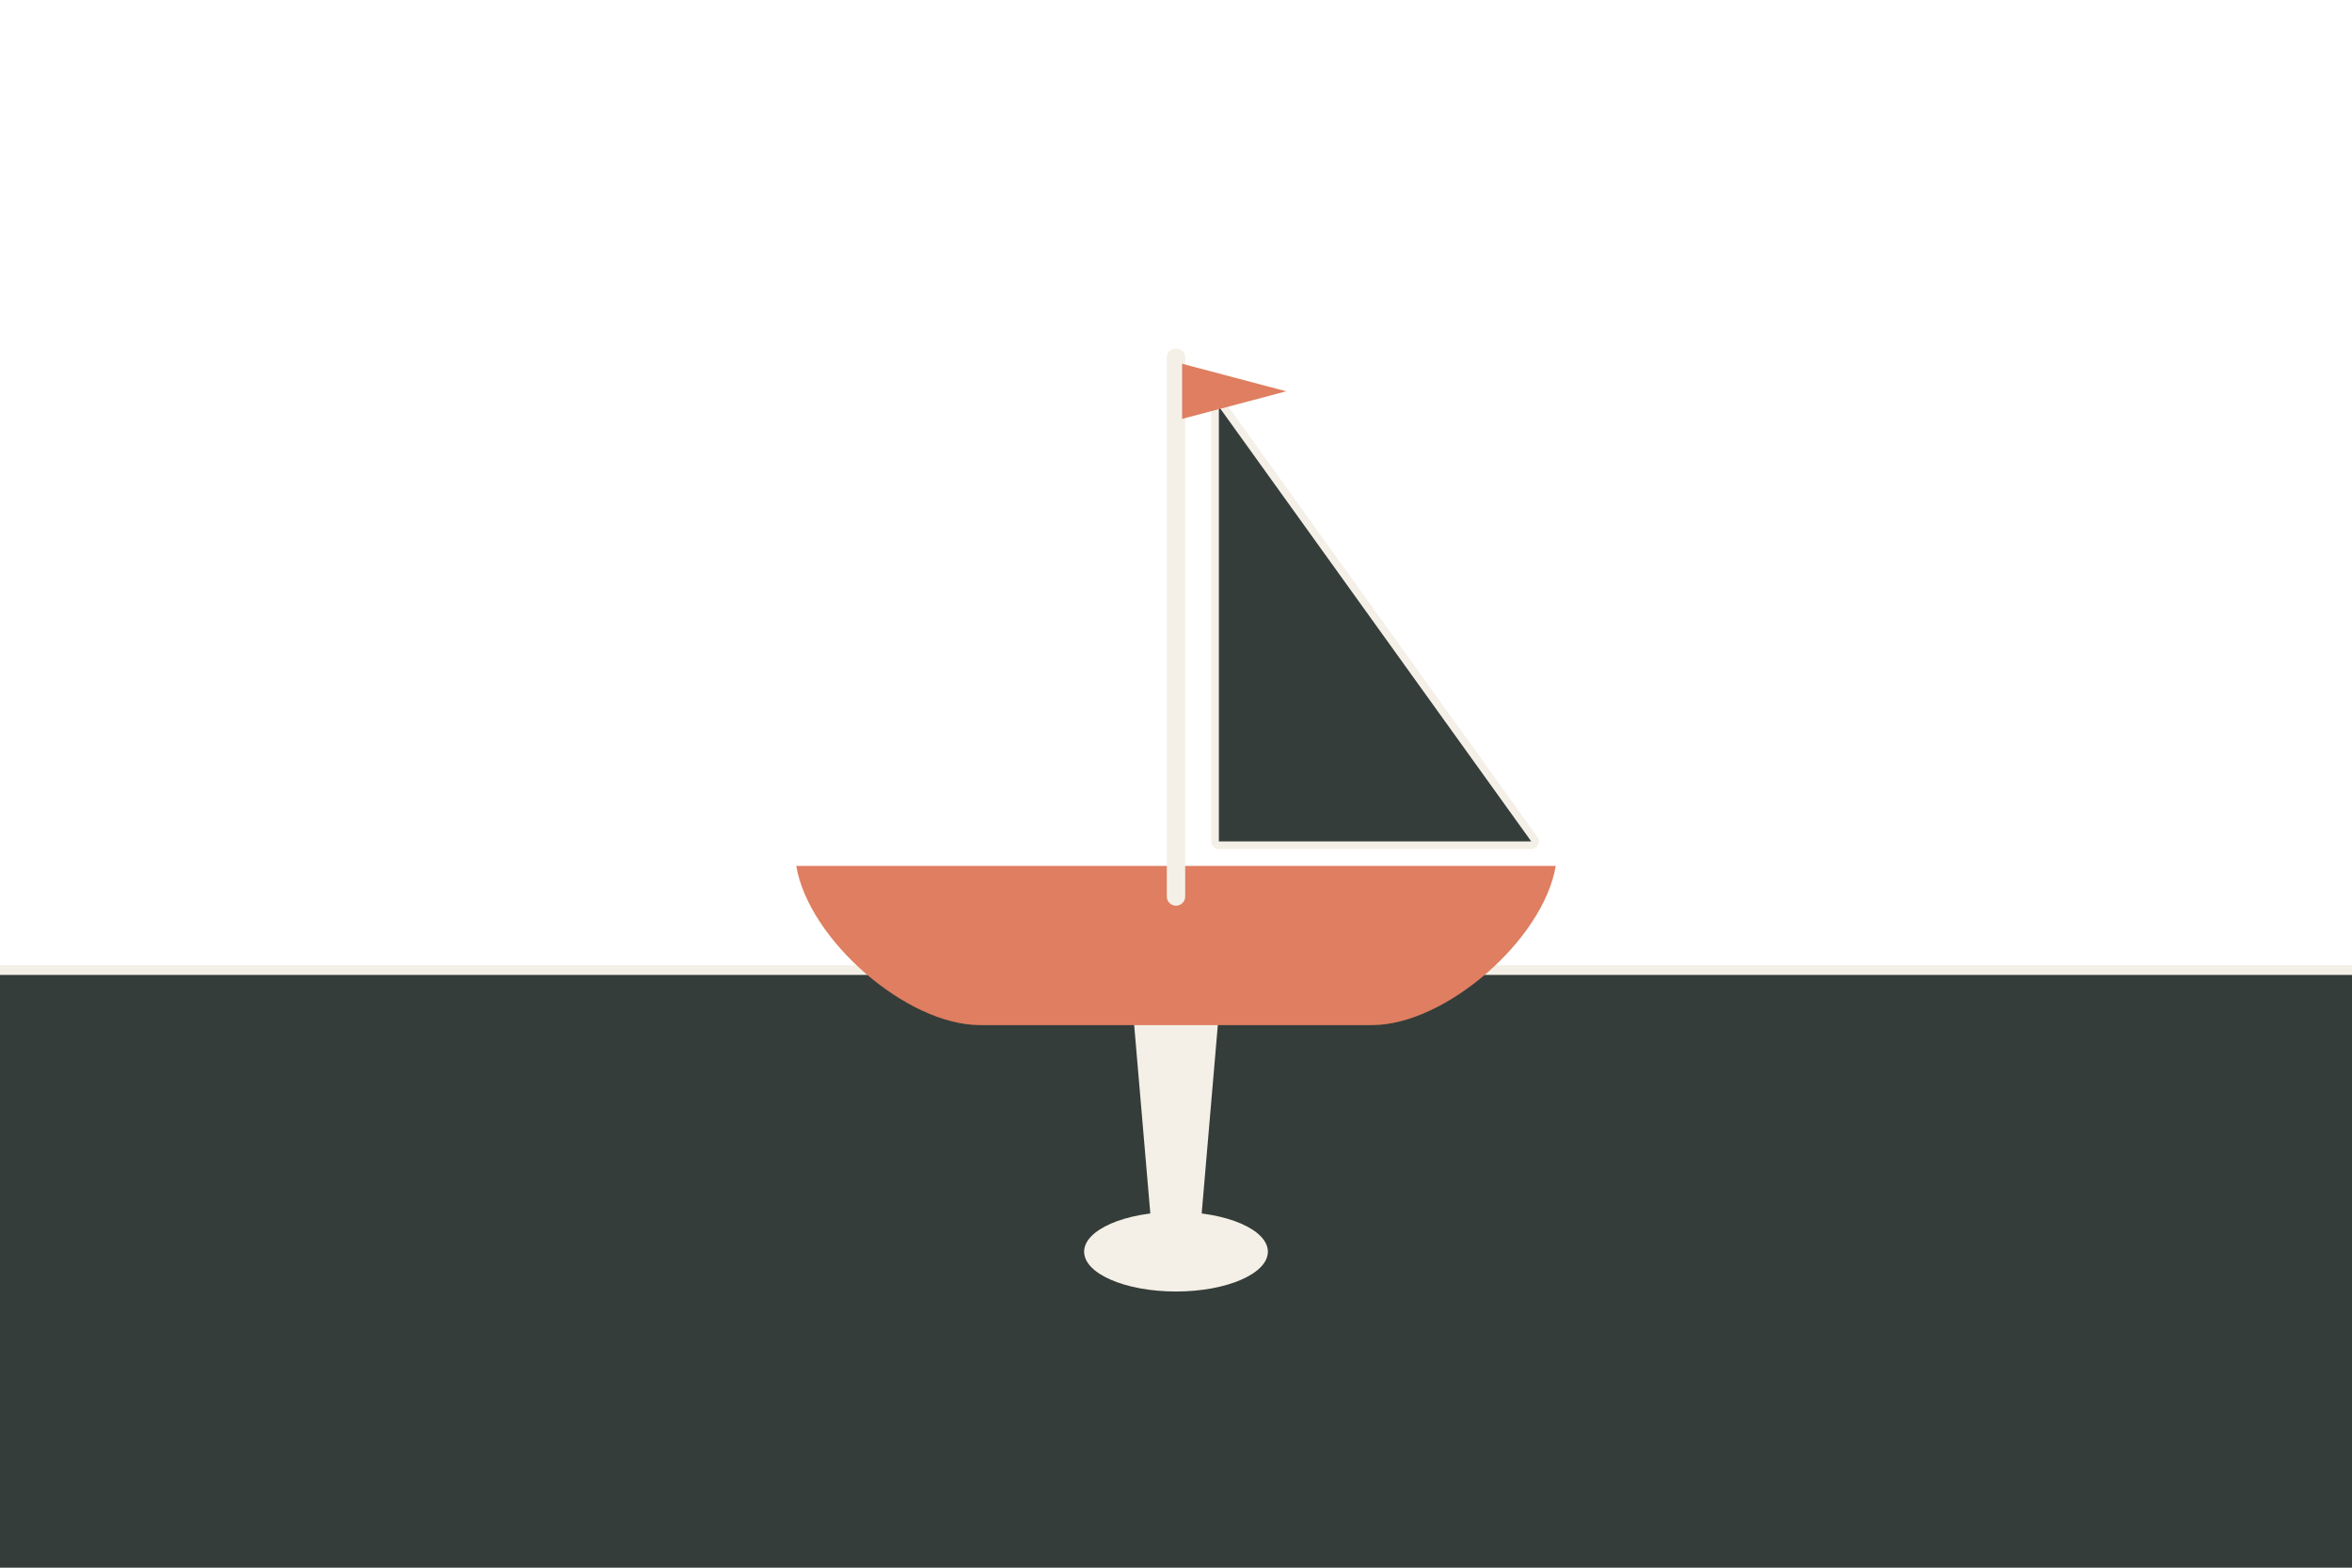
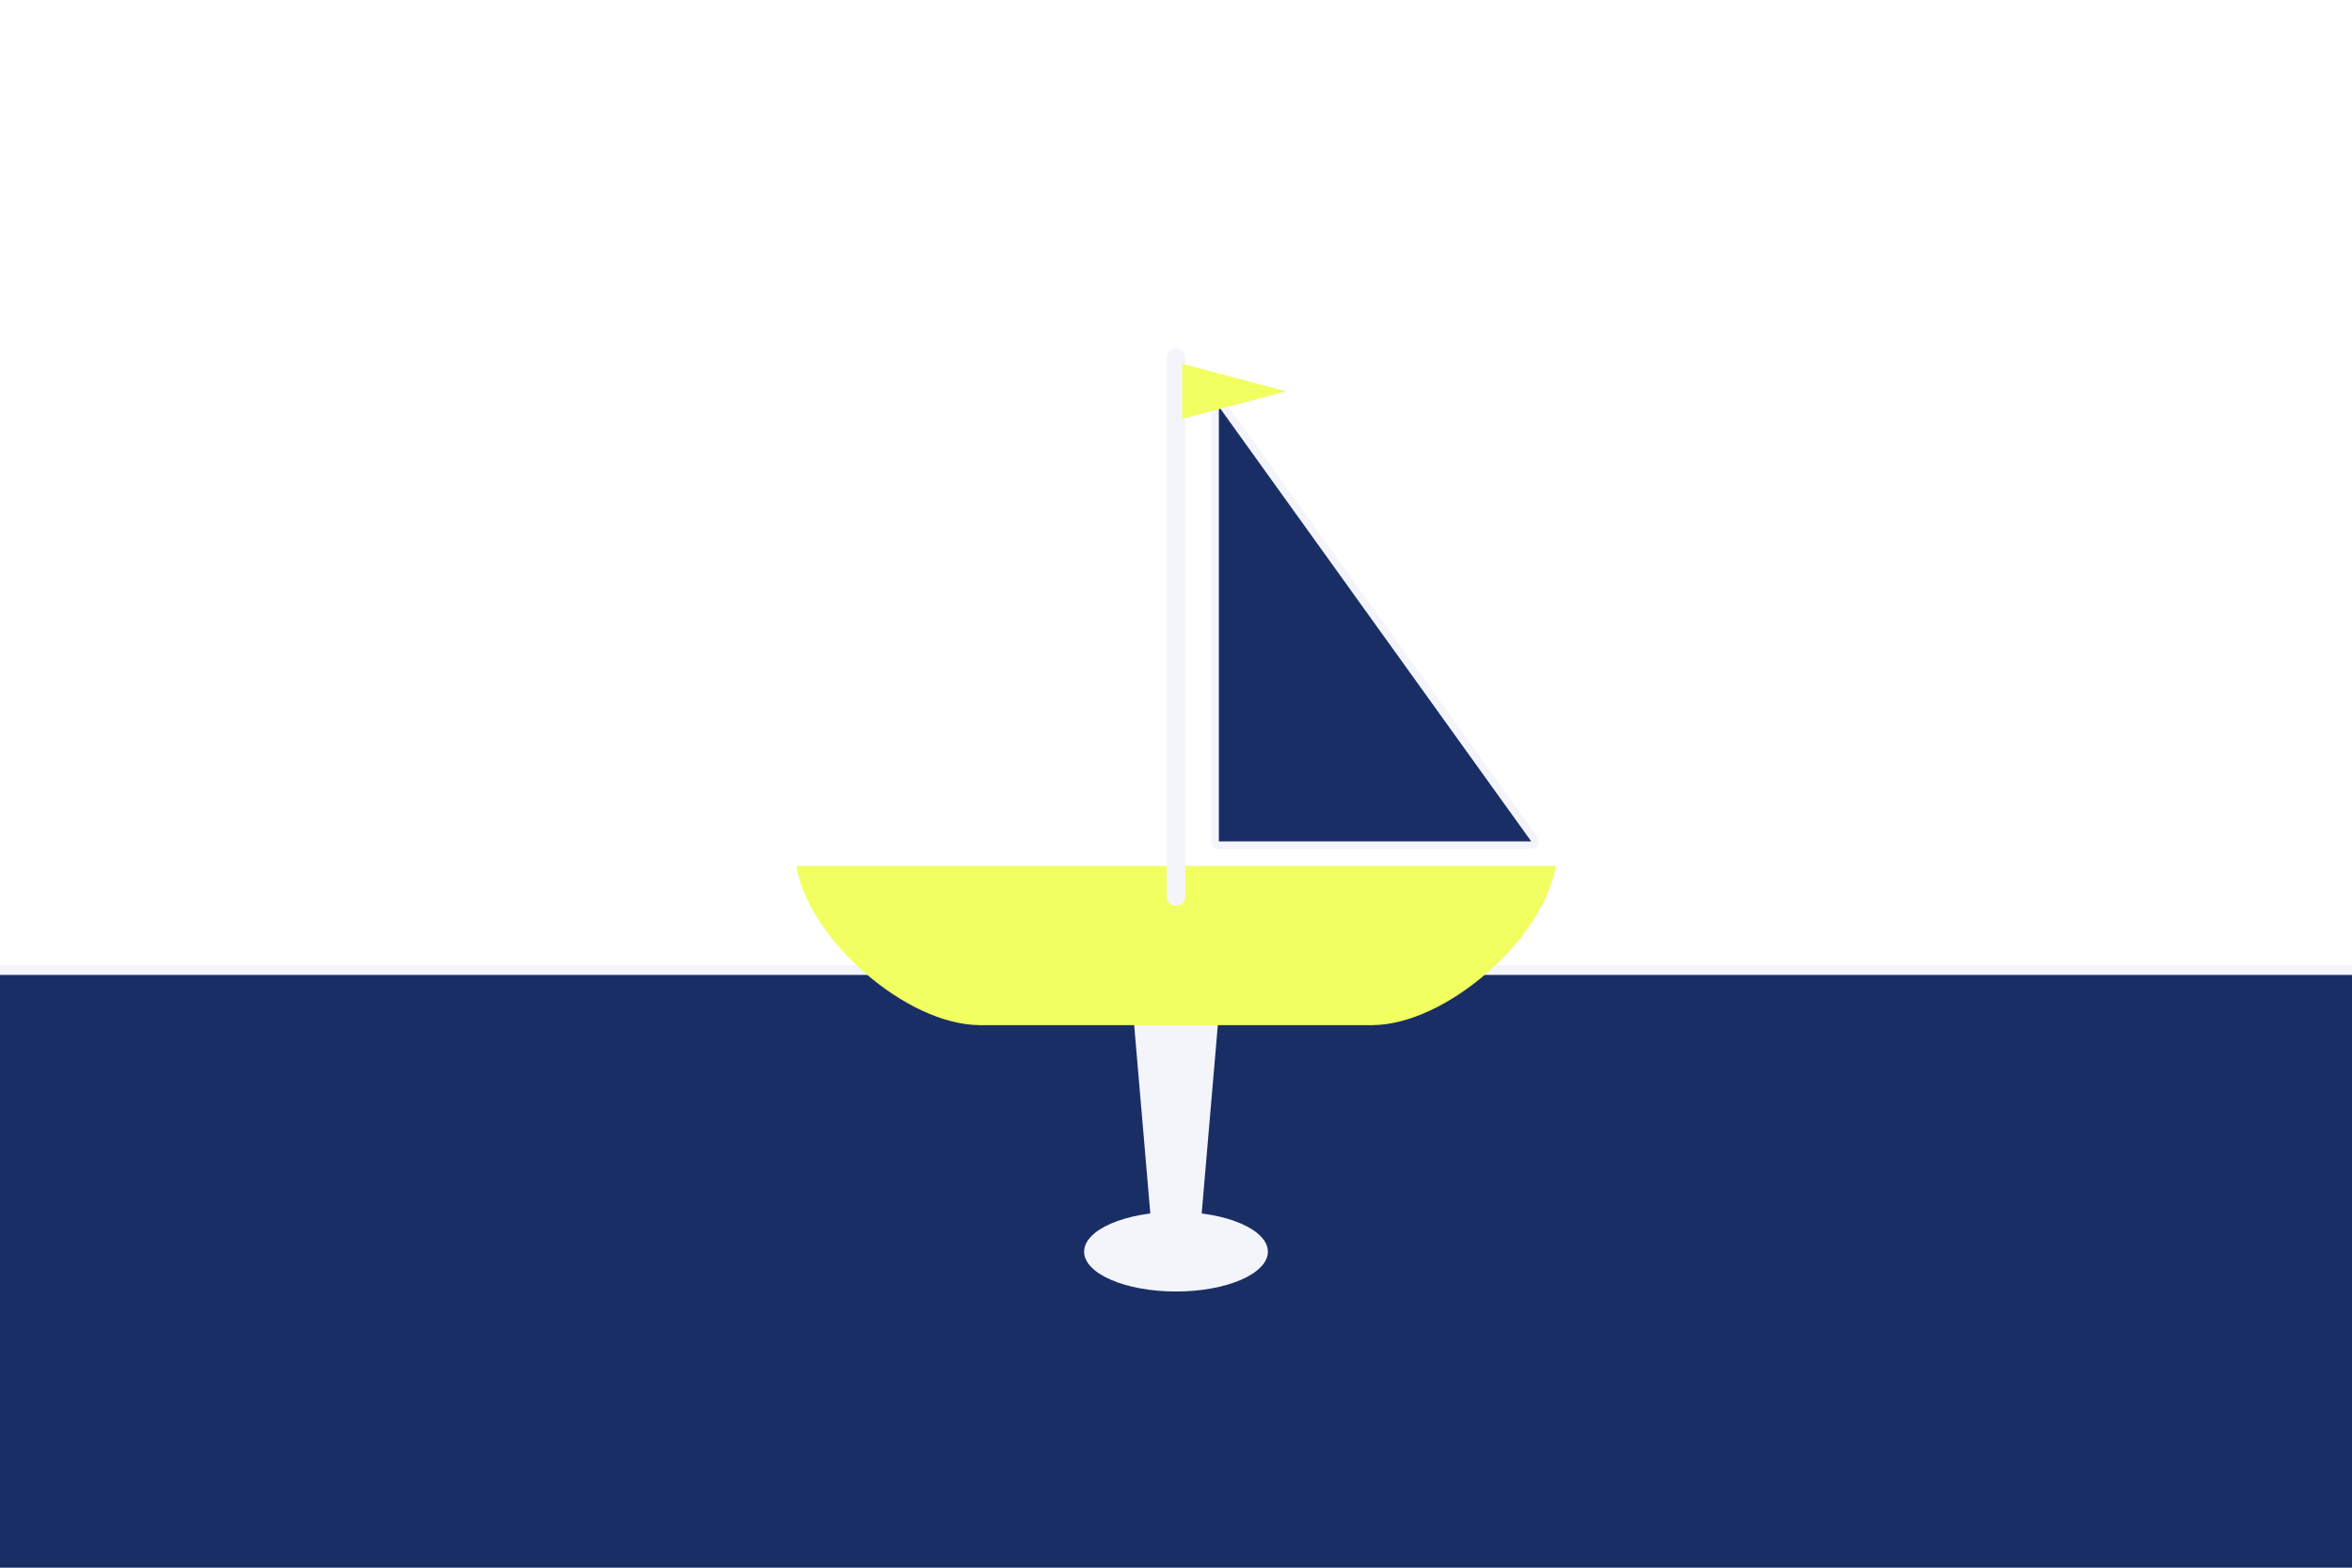
<svg xmlns="http://www.w3.org/2000/svg" viewBox="0 0 480 320" width="480" height="320" preserveAspectRatio="xMidYMid meet">
  <defs>
    <clipPath id="__lottie_element_619">
      <rect width="480" height="320" x="0" y="0" />
    </clipPath>
  </defs>
  <g clip-path="url(#__lottie_element_619)">
    <g transform="matrix(1,0,0,1,0,0)" opacity="1" style="display: block;">
      <g opacity="1" transform="matrix(1,0,0,1,0,0)">
-         <path fill="rgb(52,61,58)" fill-opacity="1" d=" M0,198 C0,198 480,198 480,198 C480,198 480,320 480,320 C480,320 0,320 0,320 C0,320 0,198 0,198z" />
+         <path fill="rgb(26,46,102)" fill-opacity="1" d=" M0,198 C0,198 480,198 480,198 C480,198 480,320 480,320 C480,320 0,320 0,320 C0,320 0,198 0,198z" />
      </g>
    </g>
    <g transform="matrix(1,0,0,1,0,0)" opacity="1" style="display: block;">
      <g opacity="1" transform="matrix(1,0,0,1,0,0)">
-         <path stroke-linecap="round" stroke-linejoin="round" fill-opacity="0" stroke="rgb(244,240,231)" stroke-opacity="0" stroke-width="2" d=" M280,212 C280,212 304,212 304,212" />
+         <path stroke-linecap="round" stroke-linejoin="round" fill-opacity="0" stroke="rgb(244,245,250)" stroke-opacity="0" stroke-width="2" d=" M280,212 C280,212 304,212 304,212" />
      </g>
    </g>
    <g transform="matrix(1,0,0,1,0,0)" opacity="1" style="display: block;">
      <g opacity="1" transform="matrix(1,0,0,1,0,0)">
-         <path stroke-linecap="round" stroke-linejoin="round" fill-opacity="0" stroke="rgb(244,240,231)" stroke-opacity="0" stroke-width="2" d=" M200,212 C200,212 176,212 176,212" />
+         <path stroke-linecap="round" stroke-linejoin="round" fill-opacity="0" stroke="rgb(244,245,250)" stroke-opacity="0" stroke-width="2" d=" M200,212 C200,212 176,212 176,212" />
      </g>
    </g>
    <g transform="matrix(1,0,0,1,0,0)" opacity="1" style="display: block;">
      <g opacity="1" transform="matrix(1,0,0,1,0,0)">
-         <path stroke-linecap="round" stroke-linejoin="round" fill-opacity="0" stroke="rgb(244,240,231)" stroke-opacity="0" stroke-width="2" d=" M276,224 C276,224 320,224 320,224" />
+         <path stroke-linecap="round" stroke-linejoin="round" fill-opacity="0" stroke="rgb(244,245,250)" stroke-opacity="0" stroke-width="2" d=" M276,224 C276,224 320,224 320,224" />
      </g>
    </g>
    <g transform="matrix(1,0,0,1,0,0)" opacity="1" style="display: block;">
      <g opacity="1" transform="matrix(1,0,0,1,0,0)">
-         <path stroke-linecap="round" stroke-linejoin="round" fill-opacity="0" stroke="rgb(244,240,231)" stroke-opacity="0" stroke-width="2" d=" M204,224 C204,224 160,224 160,224" />
+         <path stroke-linecap="round" stroke-linejoin="round" fill-opacity="0" stroke="rgb(244,245,250)" stroke-opacity="0" stroke-width="2" d=" M204,224 C204,224 160,224 160,224" />
      </g>
    </g>
    <g transform="matrix(1,0,0,1,0,0)" opacity="1" style="display: block;">
      <g opacity="1" transform="matrix(1,0,0,1,0,0)">
-         <path stroke-linecap="round" stroke-linejoin="round" fill-opacity="0" stroke="rgb(244,240,231)" stroke-opacity="0" stroke-width="2" d=" M284,212 C284,212 348,212 348,212" />
+         <path stroke-linecap="round" stroke-linejoin="round" fill-opacity="0" stroke="rgb(244,245,250)" stroke-opacity="0" stroke-width="2" d=" M284,212 C284,212 348,212 348,212" />
      </g>
    </g>
    <g transform="matrix(1,0,0,1,0,0)" opacity="1" style="display: block;">
      <g opacity="1" transform="matrix(1,0,0,1,0,0)">
-         <path stroke-linecap="round" stroke-linejoin="round" fill-opacity="0" stroke="rgb(244,240,231)" stroke-opacity="0" stroke-width="2" d=" M196,212 C196,212 132,212 132,212" />
+         <path stroke-linecap="round" stroke-linejoin="round" fill-opacity="0" stroke="rgb(244,245,250)" stroke-opacity="0" stroke-width="2" d=" M196,212 C196,212 132,212 132,212" />
      </g>
    </g>
    <g transform="matrix(1,0,0,1,0,0)" opacity="1" style="display: block;">
      <g opacity="1" transform="matrix(1,0,0,1,0,0)">
-         <path stroke-linecap="round" stroke-linejoin="round" fill-opacity="0" stroke="rgb(244,240,231)" stroke-opacity="1" stroke-width="2" d=" M0,198 C0,198 480,198 480,198" />
+         <path stroke-linecap="round" stroke-linejoin="round" fill-opacity="0" stroke="rgb(244,245,250)" stroke-opacity="1" stroke-width="2" d=" M0,198 C0,198 480,198 480,198" />
      </g>
    </g>
    <g transform="matrix(1.25,0,0,1.25,-60,-49.5)" opacity="1" style="display: block;">
      <g opacity="1" transform="matrix(1,0,0,1,0,0)">
-         <path fill="rgb(244,240,231)" fill-opacity="1" d=" M240,237.5 C248.279,237.5 255,240.413 255,244 C255,247.587 248.279,250.5 240,250.5 C231.721,250.5 225,247.587 225,244 C225,240.413 231.721,237.5 240,237.5z" />
+         <path fill="rgb(244,245,250)" fill-opacity="1" d=" M240,237.5 C248.279,237.5 255,240.413 255,244 C255,247.587 248.279,250.5 240,250.5 C231.721,250.5 225,247.587 225,244 C225,240.413 231.721,237.5 240,237.5z" />
      </g>
      <g opacity="1" transform="matrix(1,0,0,1,0,0)">
-         <path fill="rgb(244,240,231)" fill-opacity="1" d=" M233,205 C233,205 247,205 247,205 C247,205 244,240 244,240 C244,240 236,240 236,240 C236,240 233,205 233,205z" />
+         <path fill="rgb(244,245,250)" fill-opacity="1" d=" M233,205 C233,205 247,205 247,205 C247,205 244,240 244,240 C244,240 236,240 236,240 C236,240 233,205 233,205z" />
      </g>
      <g opacity="1" transform="matrix(1,0,0,1,0,0)">
-         <path fill="rgb(223,126,96)" fill-opacity="1" d=" M178,181 C178,181 302,181 302,181 C300,193 284,207 272,207 C272,207 208,207 208,207 C196,207 180,193 178,181z" />
+         <path fill="rgb(241,255,97)" fill-opacity="1" d=" M178,181 C178,181 302,181 302,181 C300,193 284,207 272,207 C272,207 208,207 208,207 C196,207 180,193 178,181z" />
      </g>
      <g opacity="1" transform="matrix(1,0,0,1,0,0)">
-         <path stroke-linecap="round" stroke-linejoin="round" fill-opacity="0" stroke="rgb(244,240,231)" stroke-opacity="1" stroke-width="3" d=" M240,186 C240,186 240,98 240,98" />
+         <path stroke-linecap="round" stroke-linejoin="round" fill-opacity="0" stroke="rgb(244,245,250)" stroke-opacity="1" stroke-width="3" d=" M240,186 C240,186 240,98 240,98" />
      </g>
      <g opacity="1" transform="matrix(1,0,0,1,0,0)">
-         <path stroke-linecap="round" stroke-linejoin="round" fill-opacity="0" stroke="rgb(244,240,231)" stroke-opacity="1" stroke-width="2.5" d=" M247,106 C247,106 247,177 247,177 C247,177 298,177 298,177 C298,177 247,106 247,106z" />
-         <path fill="rgb(52,61,58)" fill-opacity="1" d=" M247,106 C247,106 247,177 247,177 C247,177 298,177 298,177 C298,177 247,106 247,106z" />
+         <path stroke-linecap="round" stroke-linejoin="round" fill-opacity="0" stroke="rgb(244,245,250)" stroke-opacity="1" stroke-width="2.5" d=" M247,106 C247,106 247,177 247,177 C247,177 298,177 298,177 C298,177 247,106 247,106z" />
+         <path fill="rgb(26,46,102)" fill-opacity="1" d=" M247,106 C247,106 247,177 247,177 C247,177 298,177 298,177 C298,177 247,106 247,106z" />
      </g>
      <g opacity="1" transform="matrix(1,0,0,1,0,0)">
-         <path fill="rgb(223,126,96)" fill-opacity="1" d=" M241,99 C241,99 258,103.5 258,103.5 C258,103.5 241,108 241,108 C241,108 241,99 241,99z" />
+         <path fill="rgb(241,255,97)" fill-opacity="1" d=" M241,99 C241,99 258,103.5 258,103.5 C258,103.5 241,108 241,108 C241,108 241,99 241,99z" />
      </g>
    </g>
  </g>
</svg>
